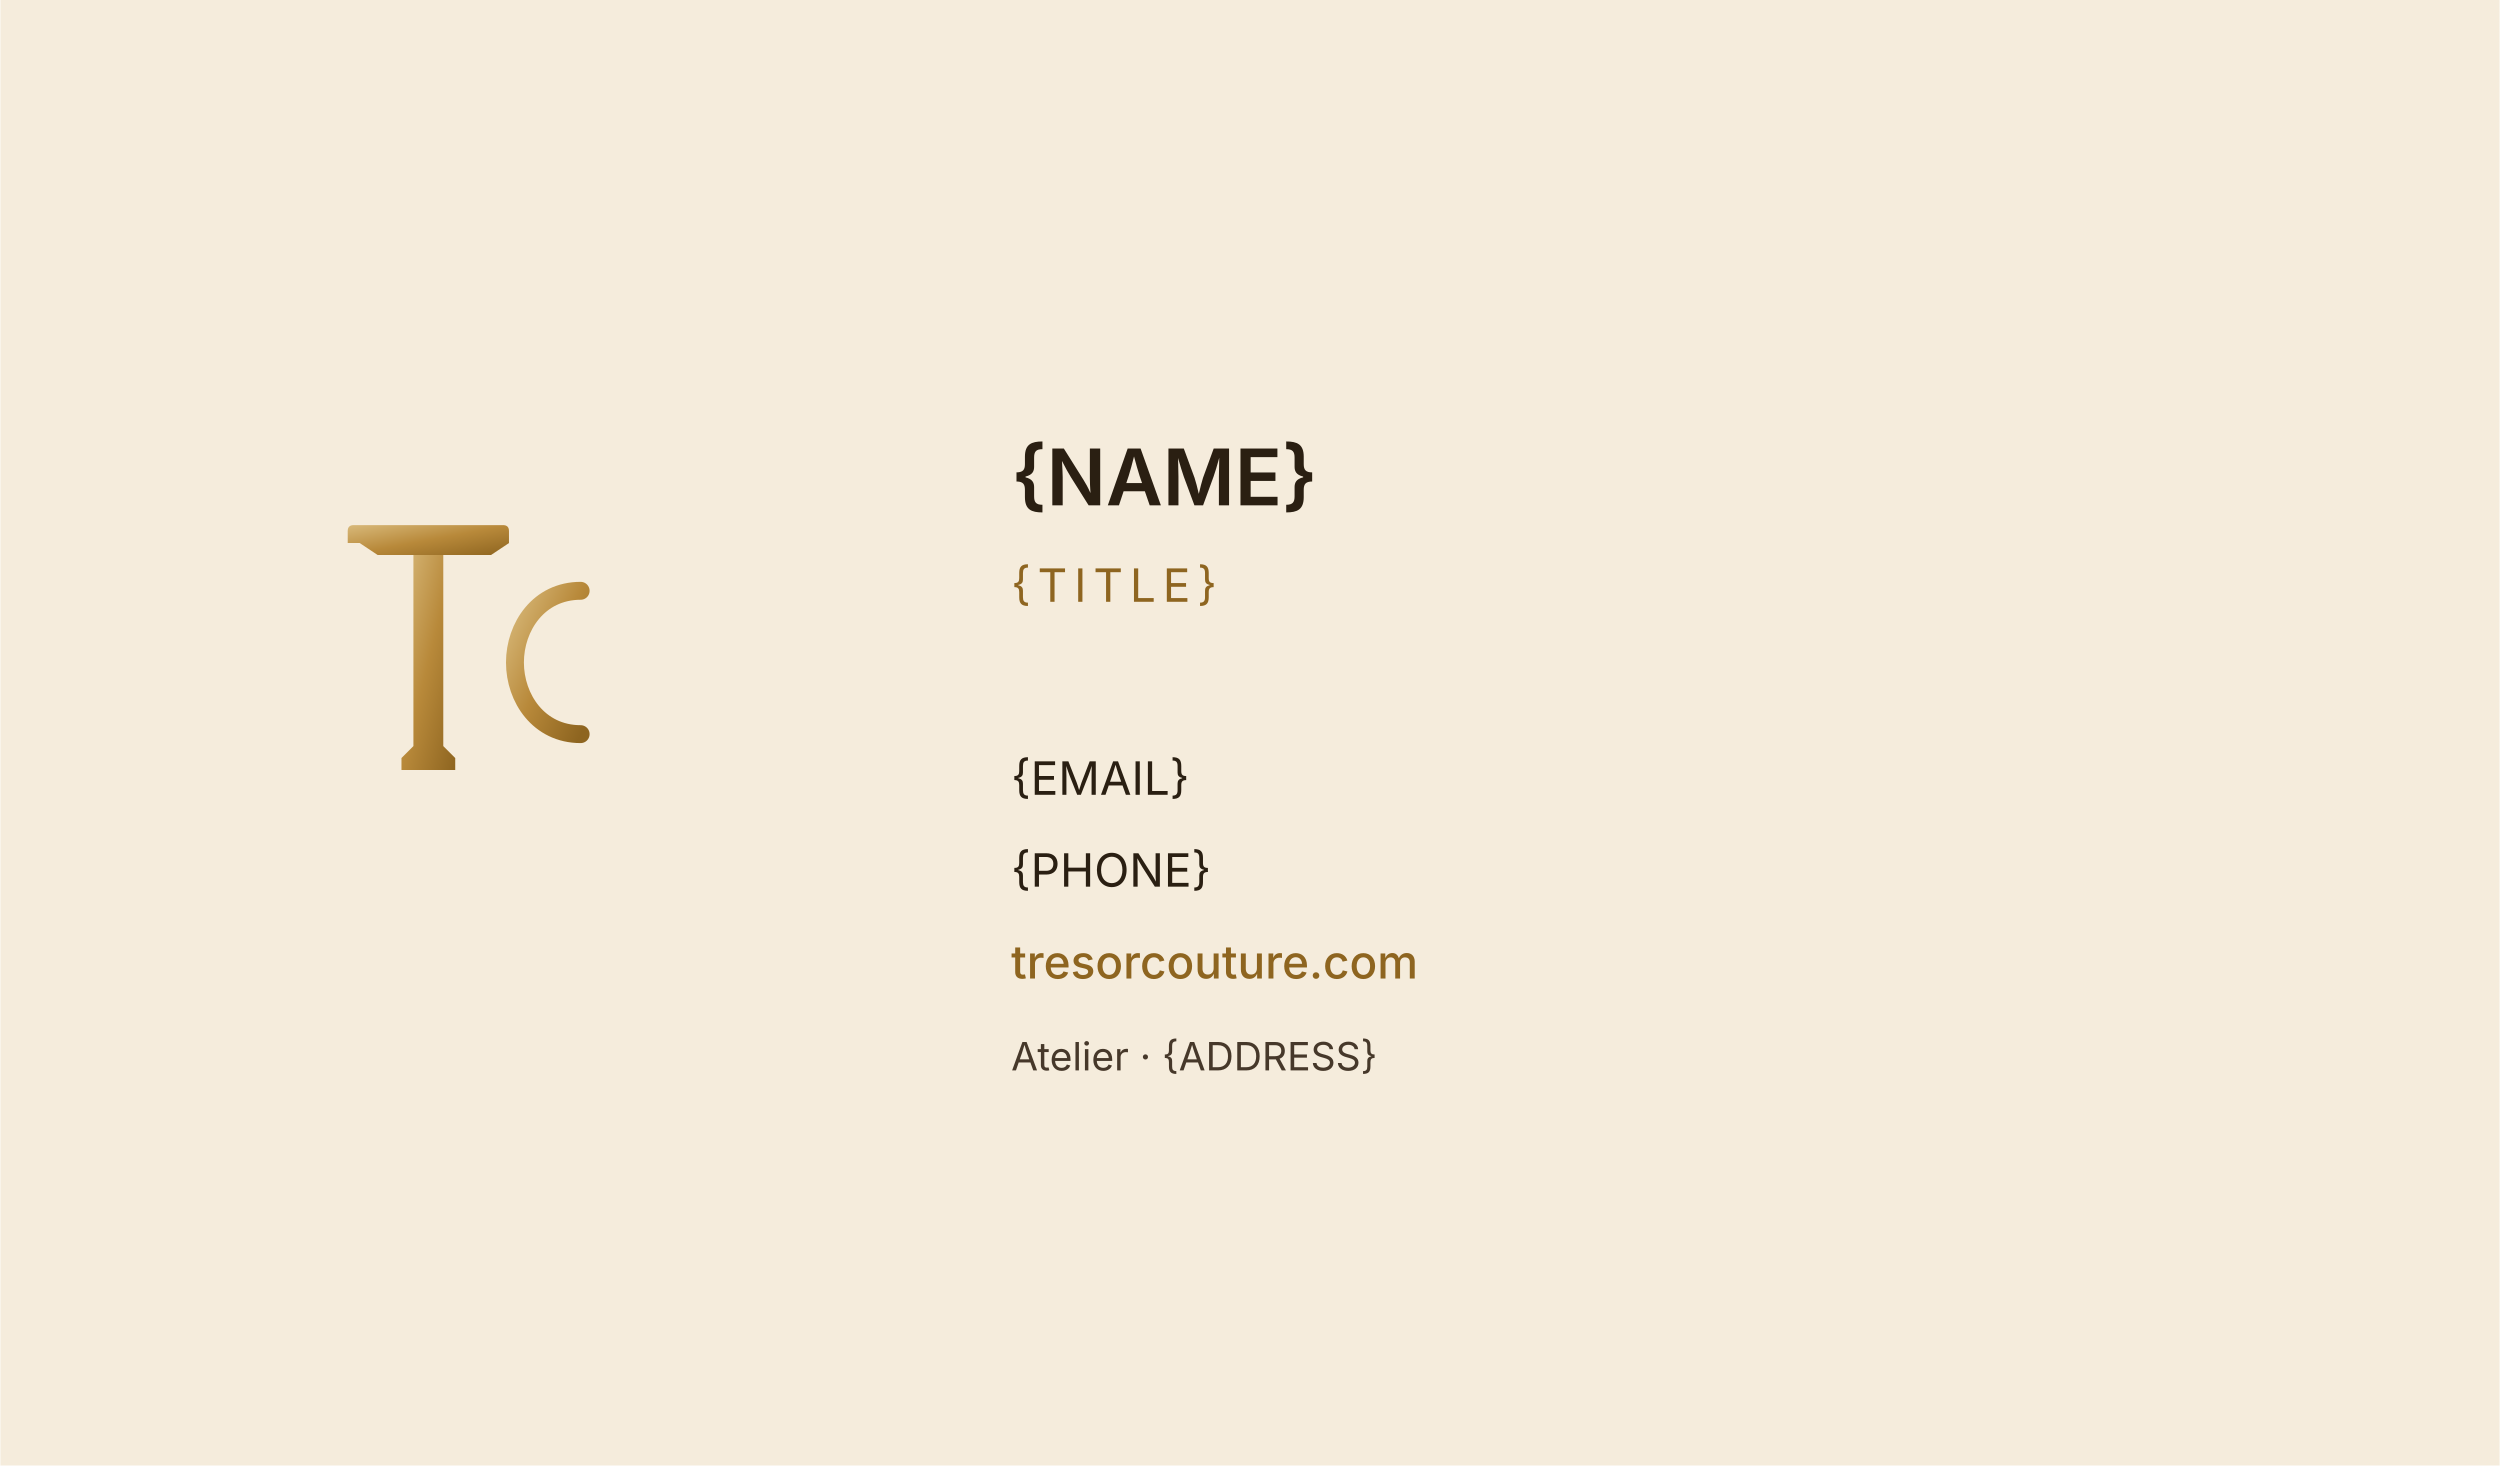
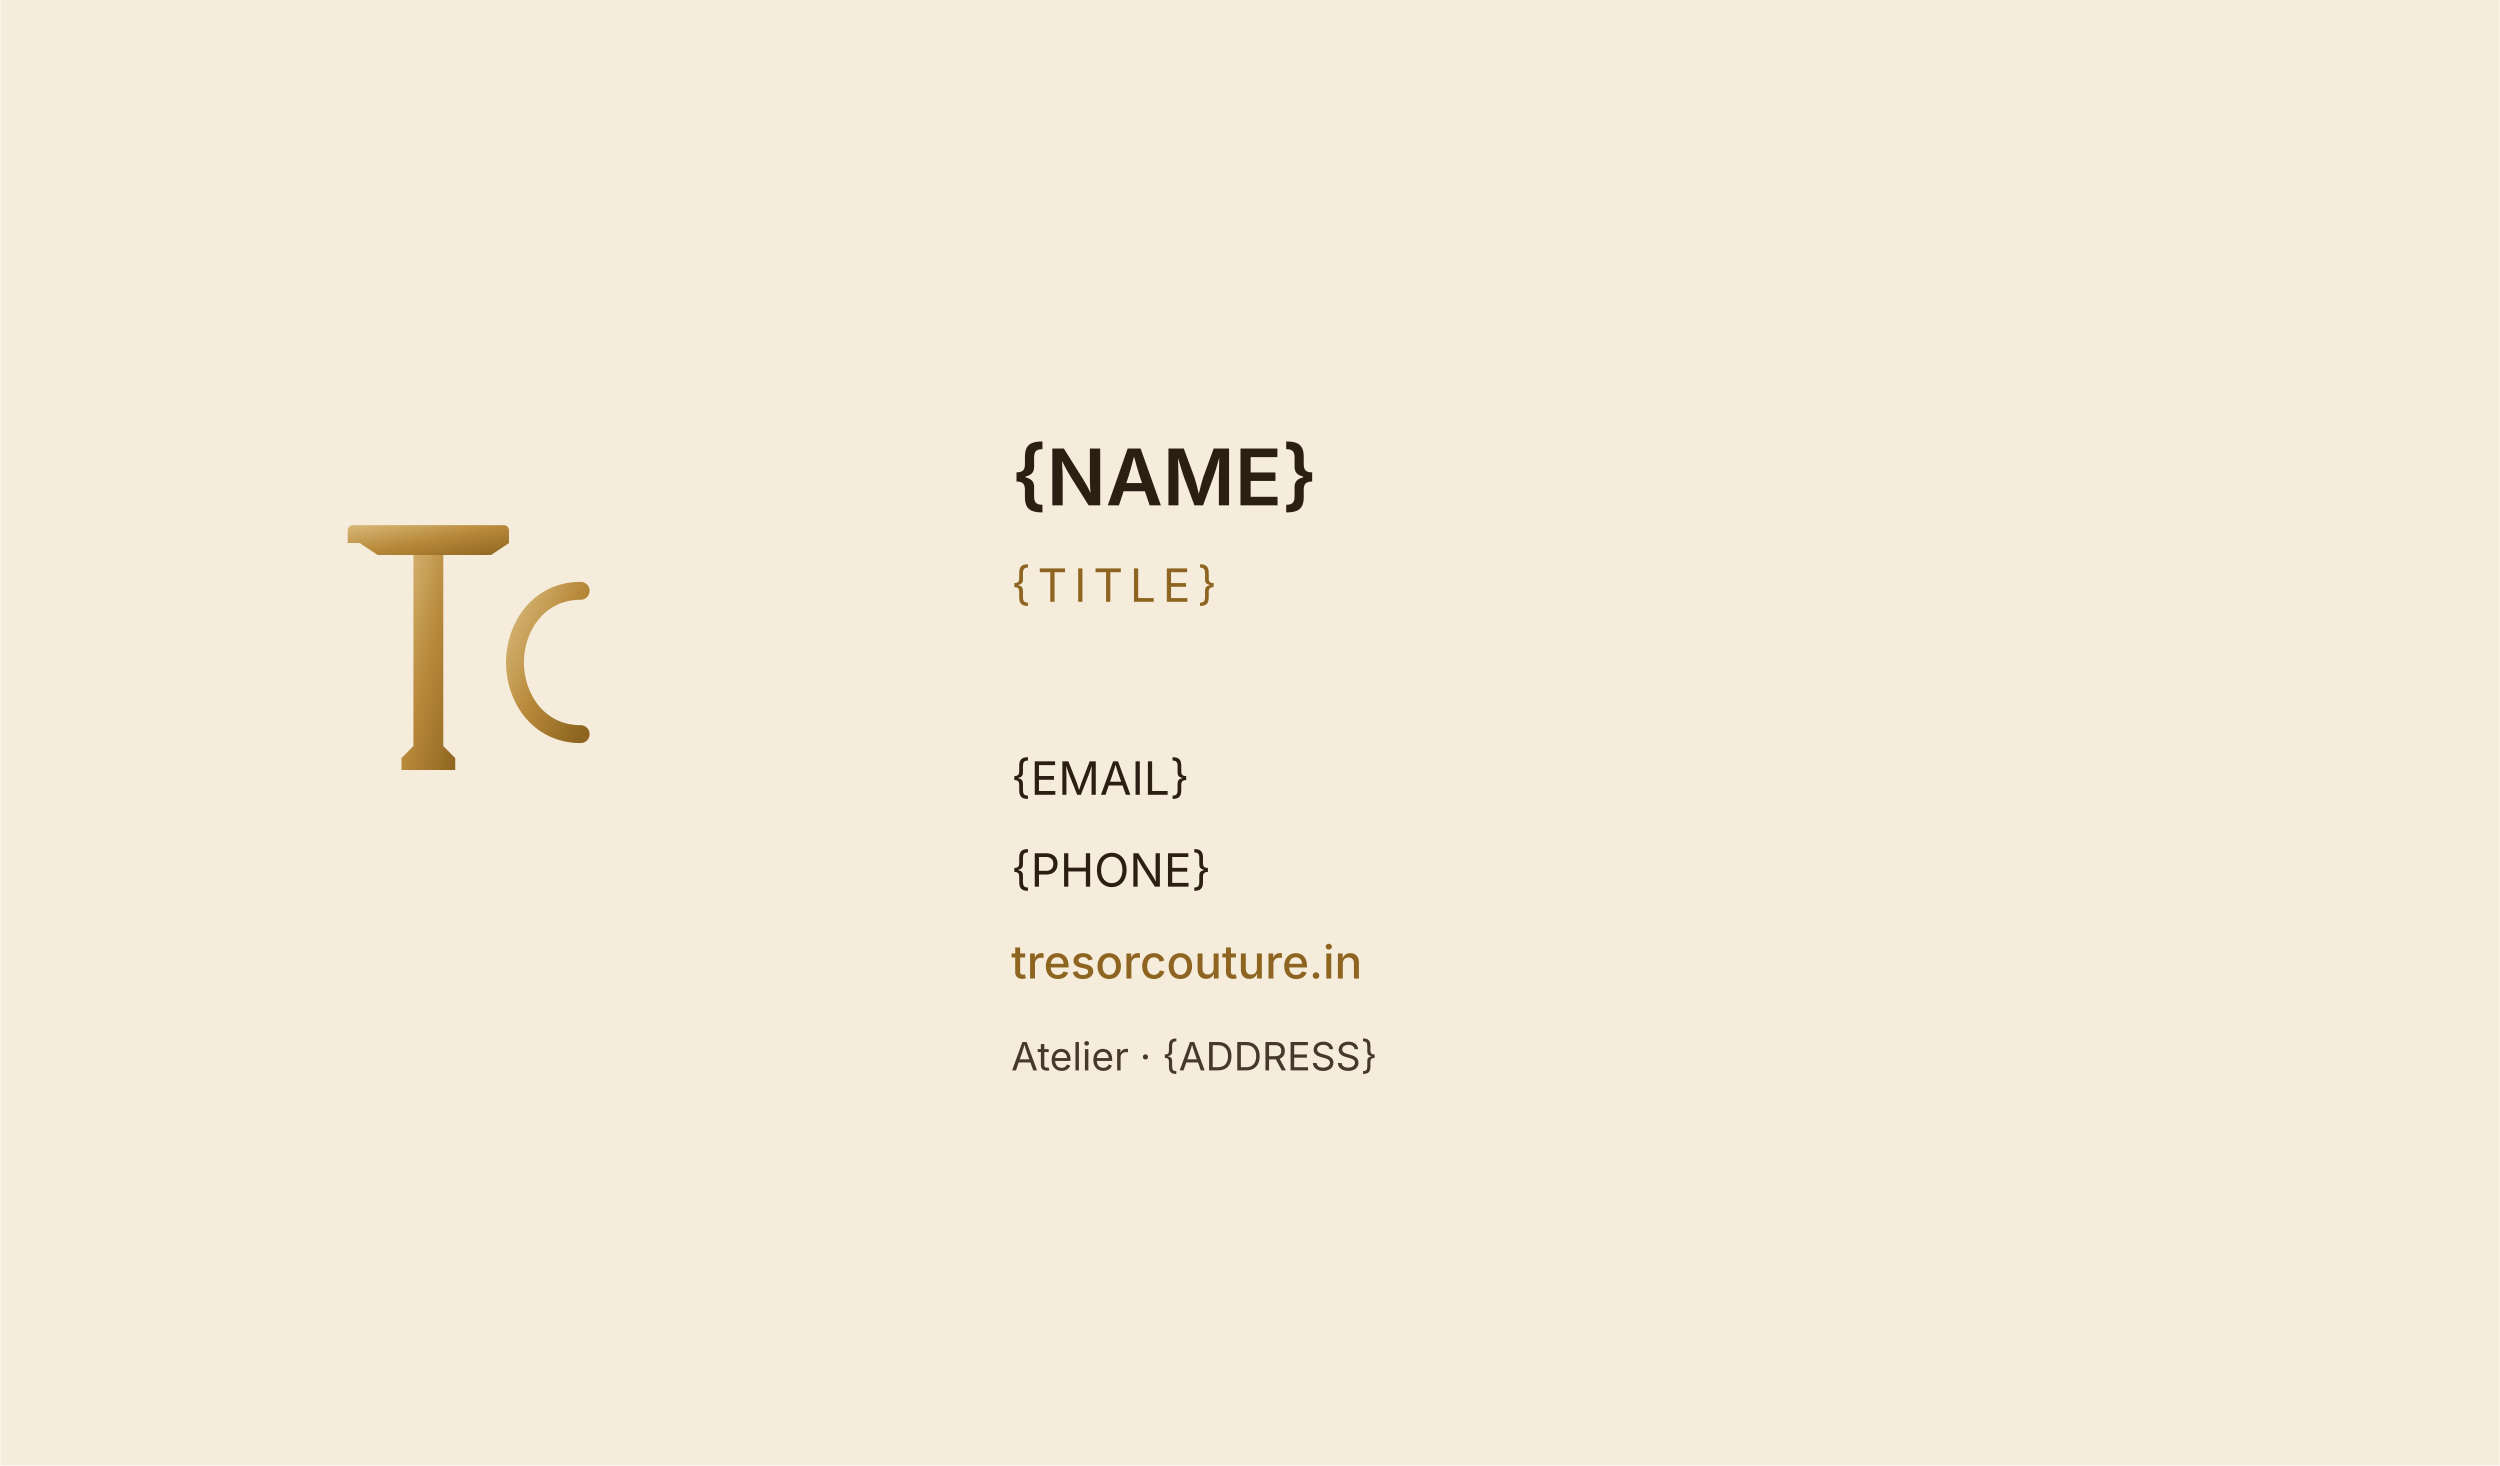
<svg xmlns="http://www.w3.org/2000/svg" width="3.625in" height="2.125in" viewBox="0 0 1088 638">
  <defs>
    <linearGradient id="gold" x1="0" y1="0" x2="1" y2="1">
      <stop offset="0%" stop-color="#D8B97A" />
      <stop offset="50%" stop-color="#B8893A" />
      <stop offset="100%" stop-color="#8E6520" />
    </linearGradient>
  </defs>
  <rect width="1088" height="638" fill="#F5ECDC" />
  <g transform="translate(120 200) scale(2.6)" fill="url(#gold)">
    <path d="M 12 14 L 12 12 Q 12 11 13 11 L 38 11 Q 39 11 39 12 L 39 14 L 36 16 L 17 16 L 14 14 Z" />
    <path d="M 23 16 L 23 48 L 21 50 L 21 52 L 30 52 L 30 50 L 28 48 L 28 16 Z" />
  </g>
  <g transform="translate(120 200) scale(2.6)" fill="none" stroke="url(#gold)" stroke-width="3" stroke-linecap="round">
    <path d="M 51 22 C 44 22 40 28 40 34 C 40 40 44 46 51 46" />
  </g>
  <line x1="380" y1="160" x2="380" y2="478" stroke="url(#gold)" stroke-width="0.8" />
  <g font-family="'Inter', sans-serif" fill="#2A1F12">
    <text x="440" y="220" font-size="34" font-weight="600">{NAME}</text>
    <text x="440" y="262" font-size="20" font-weight="400" fill="#8E6520" letter-spacing="3">{TITLE}</text>
    <line x1="440" y1="296" x2="540" y2="296" stroke="url(#gold)" stroke-width="0.8" />
    <text x="440" y="346" font-size="20" font-weight="400">{EMAIL}</text>
    <text x="440" y="386" font-size="20" font-weight="400">{PHONE}</text>
-     <text x="440" y="426" font-size="20" font-weight="500" fill="#8E6520">tresorcouture.com</text>
+     <text x="440" y="426" font-size="20" font-weight="500" fill="#8E6520">tresorcouture.in</text>
    <text x="440" y="466" font-size="17" font-weight="400" fill="#46382A">Atelier · {ADDRESS}</text>
  </g>
</svg>
